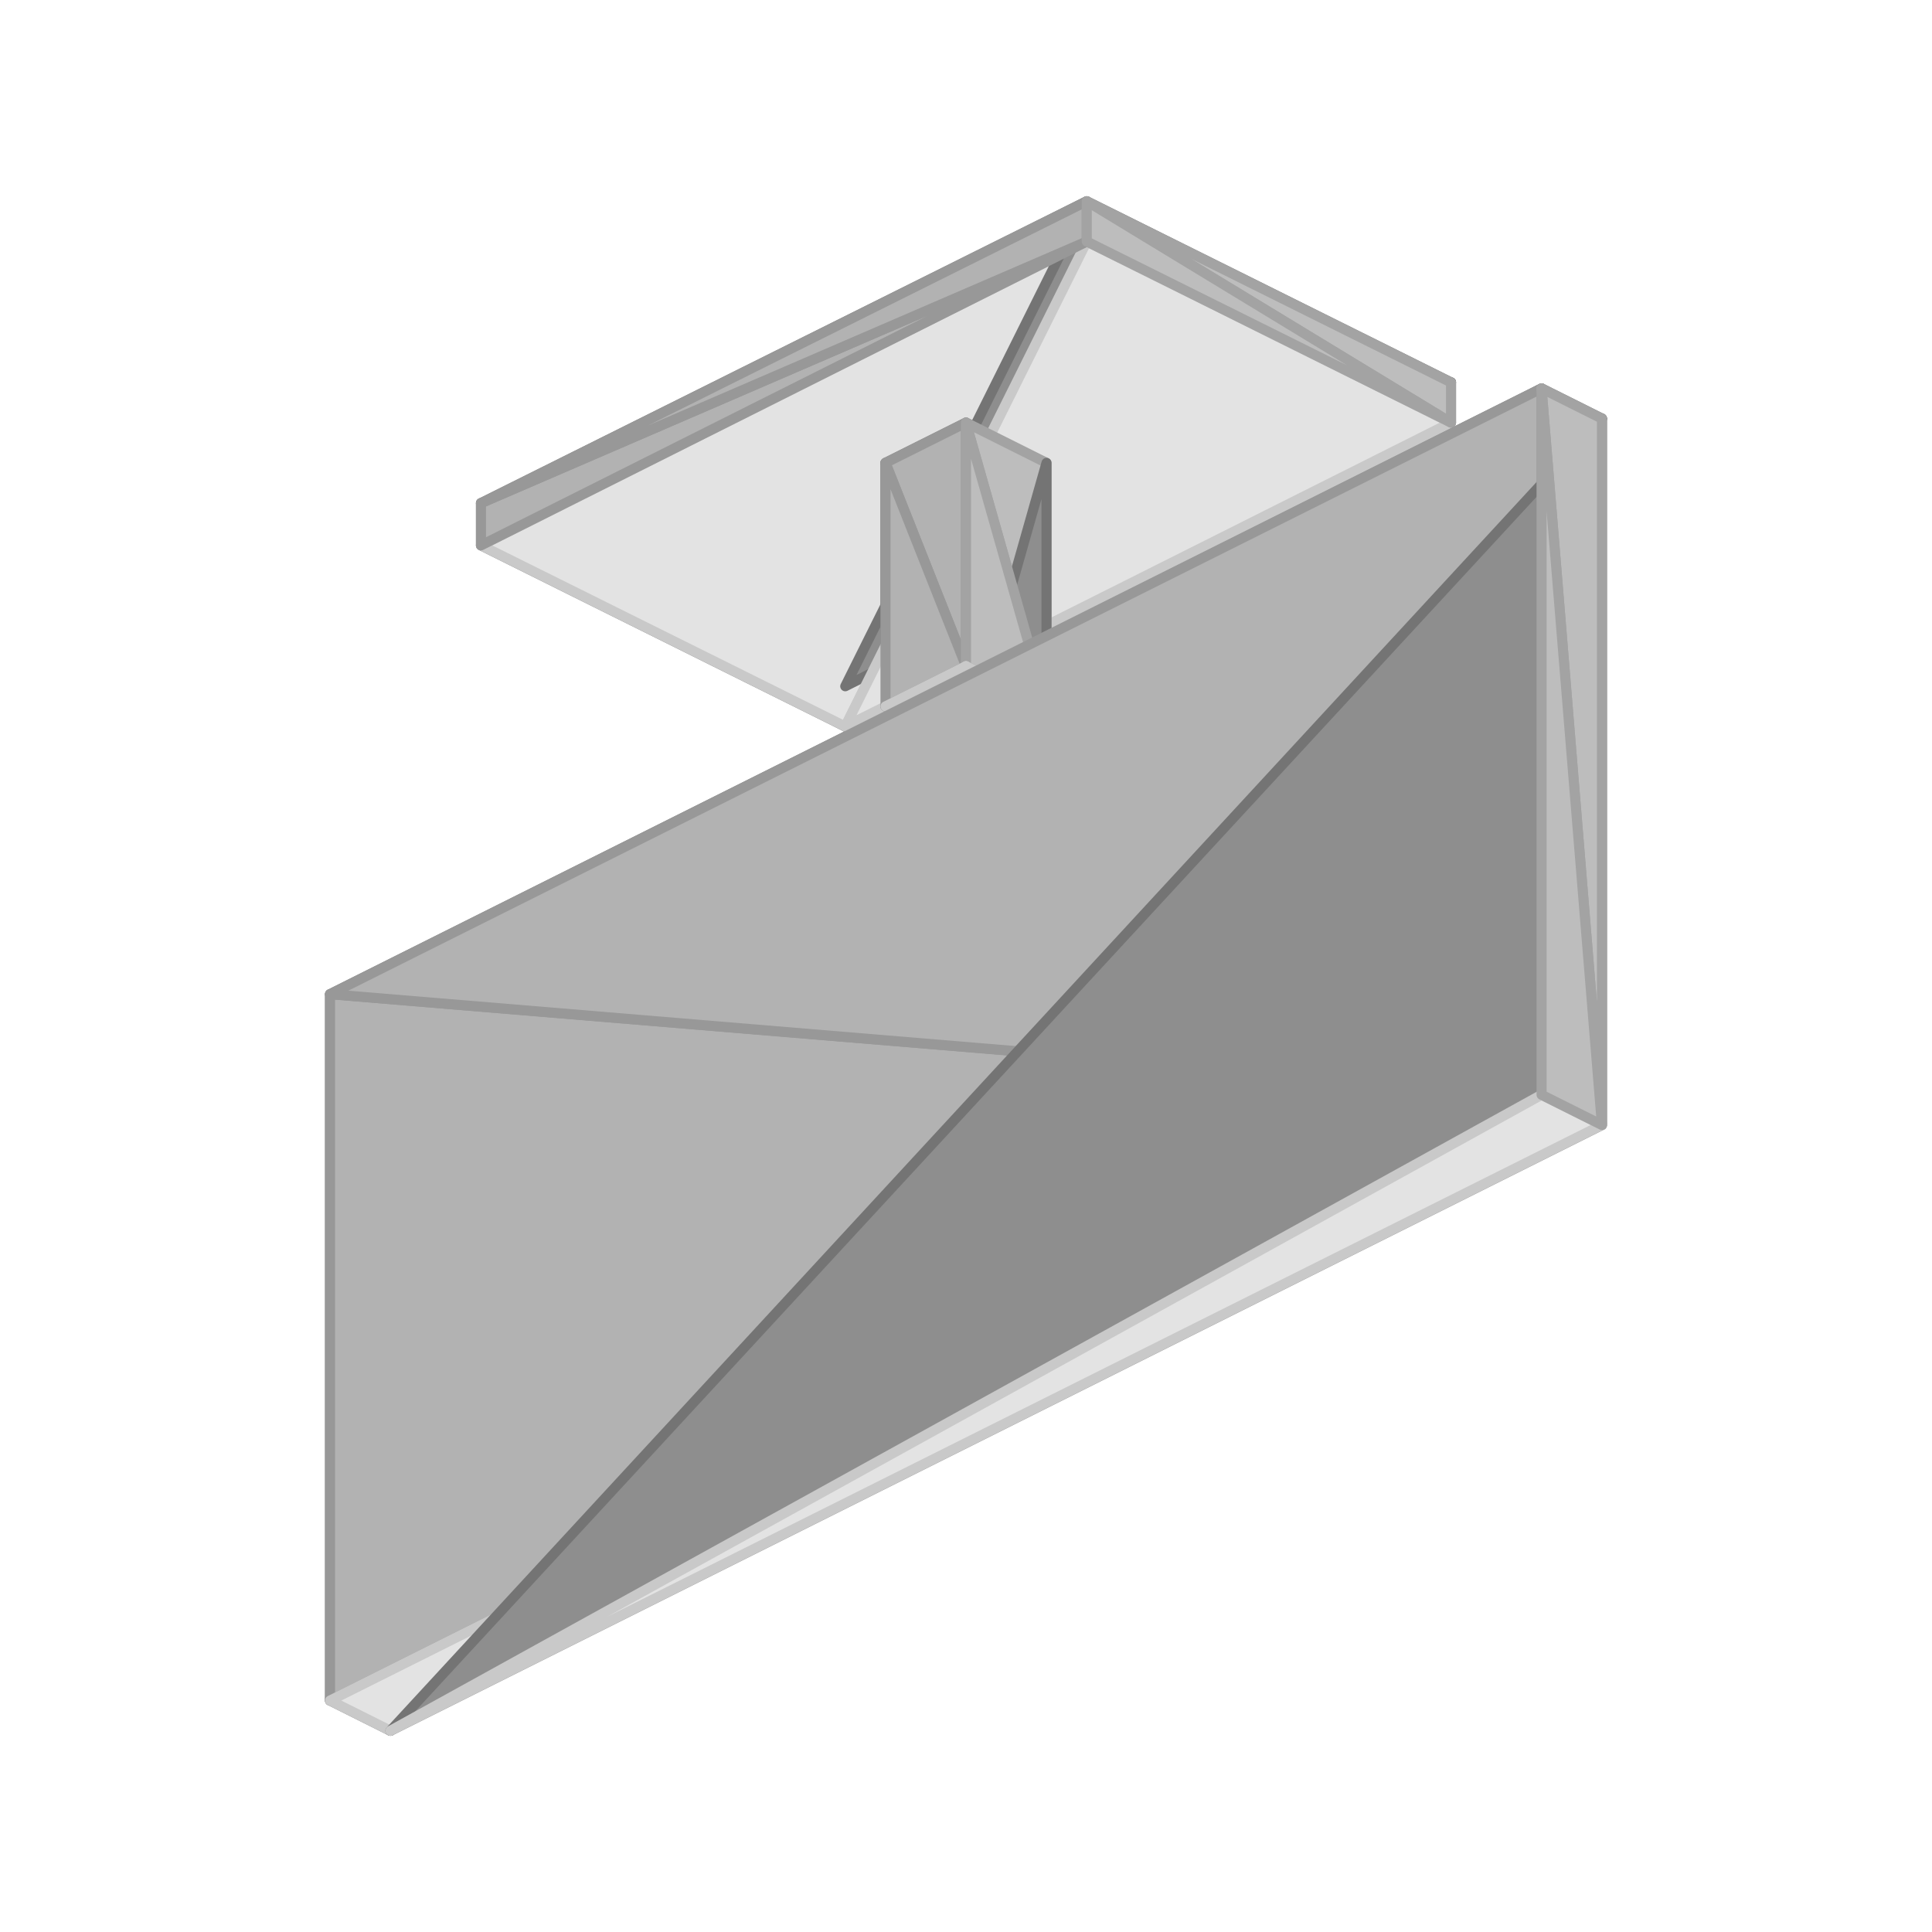
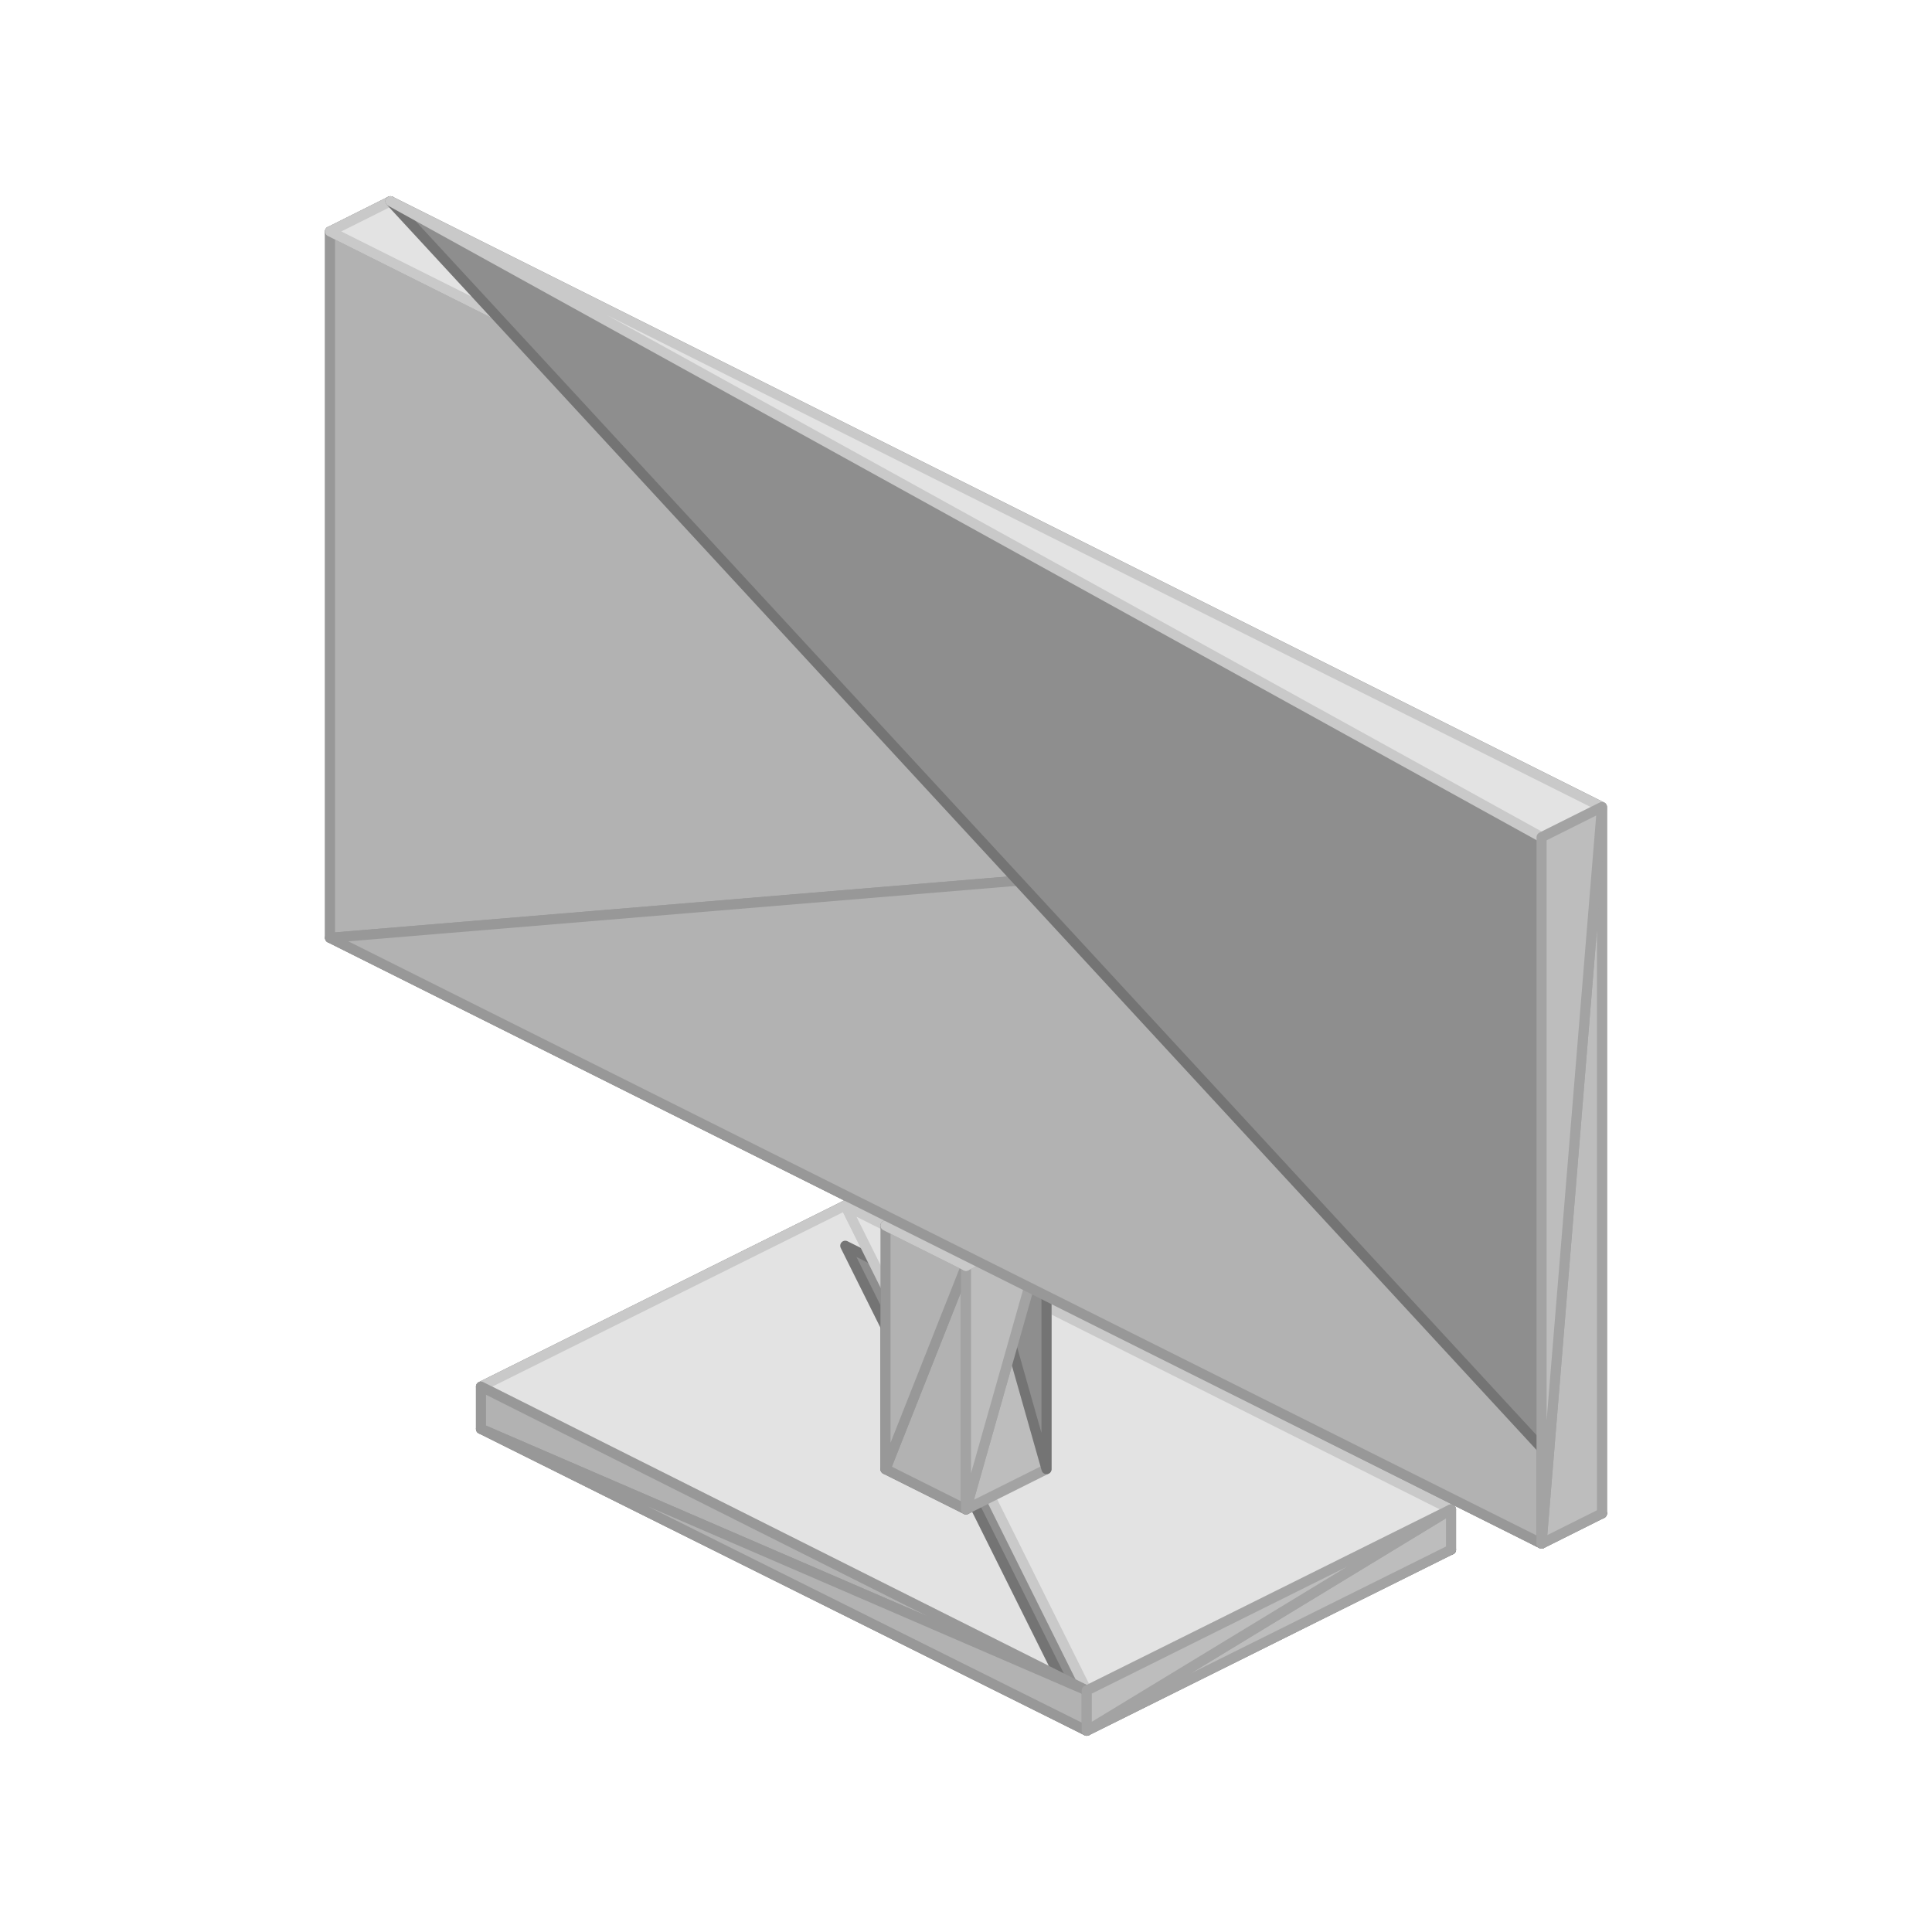
<svg xmlns="http://www.w3.org/2000/svg" viewBox="0 0 96 96">
-   <polygon points="42.0,34.1 23.9,27.1 42.0,36.1" fill="rgb(142,142,142)" stroke="rgb(116,116,116)" stroke-width="0.5" stroke-linejoin="round" />
-   <polygon points="72.1,19.0 42.0,34.1 42.0,36.1" fill="rgb(142,142,142)" stroke="rgb(116,116,116)" stroke-width="0.5" stroke-linejoin="round" />
-   <polygon points="42.0,34.1 23.9,25.0 23.9,27.1" fill="rgb(142,142,142)" stroke="rgb(116,116,116)" stroke-width="0.5" stroke-linejoin="round" />
-   <polygon points="19.4,50.9 16.4,49.4 16.4,84.5" fill="rgb(142,142,142)" stroke="rgb(116,116,116)" stroke-width="0.5" stroke-linejoin="round" />
-   <polygon points="72.1,19.0 42.0,36.1 72.1,21.0" fill="rgb(142,142,142)" stroke="rgb(116,116,116)" stroke-width="0.5" stroke-linejoin="round" />
-   <polygon points="42.0,34.1 54.0,10.0 23.9,25.0" fill="rgb(142,142,142)" stroke="rgb(116,116,116)" stroke-width="0.5" stroke-linejoin="round" />
-   <polygon points="42.0,36.1 23.9,27.1 54.0,12.0" fill="rgb(227,227,227)" stroke="rgb(201,201,201)" stroke-width="0.5" stroke-linejoin="round" />
-   <polygon points="50.5,23.8 48.0,25.0 48.0,27.6" fill="rgb(142,142,142)" stroke="rgb(116,116,116)" stroke-width="0.5" stroke-linejoin="round" />
-   <polygon points="48.0,25.0 52.0,23.0 48.0,21.0" fill="rgb(142,142,142)" stroke="rgb(116,116,116)" stroke-width="0.5" stroke-linejoin="round" />
-   <polygon points="48.0,25.0 48.0,21.0 44.0,23.0" fill="rgb(142,142,142)" stroke="rgb(116,116,116)" stroke-width="0.5" stroke-linejoin="round" />
-   <polygon points="48.0,25.0 45.5,23.8 45.5,26.3" fill="rgb(142,142,142)" stroke="rgb(116,116,116)" stroke-width="0.5" stroke-linejoin="round" />
-   <polygon points="48.0,25.0 45.5,26.3 48.0,27.6" fill="rgb(142,142,142)" stroke="rgb(116,116,116)" stroke-width="0.5" stroke-linejoin="round" />
-   <polygon points="48.0,25.0 50.5,23.8 48.0,22.5" fill="rgb(142,142,142)" stroke="rgb(116,116,116)" stroke-width="0.5" stroke-linejoin="round" />
-   <polygon points="48.0,25.0 48.0,22.5 45.5,23.8" fill="rgb(142,142,142)" stroke="rgb(116,116,116)" stroke-width="0.5" stroke-linejoin="round" />
-   <polygon points="42.0,34.1 72.1,19.0 54.0,10.0" fill="rgb(142,142,142)" stroke="rgb(116,116,116)" stroke-width="0.5" stroke-linejoin="round" />
-   <polygon points="52.0,23.0 48.0,25.0 48.0,37.1" fill="rgb(142,142,142)" stroke="rgb(116,116,116)" stroke-width="0.5" stroke-linejoin="round" />
-   <polygon points="50.5,23.8 48.0,27.6 50.5,26.3" fill="rgb(142,142,142)" stroke="rgb(116,116,116)" stroke-width="0.5" stroke-linejoin="round" />
-   <polygon points="48.0,22.5 50.5,23.8 50.5,26.3" fill="rgb(189,189,189)" stroke="rgb(163,163,163)" stroke-width="0.5" stroke-linejoin="round" />
-   <polygon points="19.4,50.9 76.6,19.3 16.4,49.4" fill="rgb(142,142,142)" stroke="rgb(116,116,116)" stroke-width="0.5" stroke-linejoin="round" />
-   <polygon points="48.0,25.0 44.0,23.0 44.0,35.1" fill="rgb(142,142,142)" stroke="rgb(116,116,116)" stroke-width="0.5" stroke-linejoin="round" />
-   <polygon points="42.0,36.1 54.0,12.0 72.1,21.0" fill="rgb(227,227,227)" stroke="rgb(201,201,201)" stroke-width="0.5" stroke-linejoin="round" />
-   <polygon points="45.5,23.8 48.0,22.5 48.0,25.0" fill="rgb(178,178,178)" stroke="rgb(152,152,152)" stroke-width="0.5" stroke-linejoin="round" />
-   <polygon points="45.5,23.8 48.0,25.0 45.5,26.3" fill="rgb(178,178,178)" stroke="rgb(152,152,152)" stroke-width="0.5" stroke-linejoin="round" />
-   <polygon points="48.0,27.6 45.5,26.3 48.0,25.0" fill="rgb(227,227,227)" stroke="rgb(201,201,201)" stroke-width="0.5" stroke-linejoin="round" />
-   <polygon points="48.0,27.6 48.0,25.0 50.5,26.3" fill="rgb(227,227,227)" stroke="rgb(201,201,201)" stroke-width="0.5" stroke-linejoin="round" />
-   <polygon points="48.0,22.5 50.5,26.3 48.0,25.0" fill="rgb(189,189,189)" stroke="rgb(163,163,163)" stroke-width="0.5" stroke-linejoin="round" />
-   <polygon points="23.9,25.0 54.0,12.0 23.9,27.1" fill="rgb(178,178,178)" stroke="rgb(152,152,152)" stroke-width="0.5" stroke-linejoin="round" />
-   <polygon points="19.4,50.9 16.4,84.5 19.4,86.0" fill="rgb(142,142,142)" stroke="rgb(116,116,116)" stroke-width="0.5" stroke-linejoin="round" />
-   <polygon points="48.0,25.0 44.0,35.1 48.0,37.1" fill="rgb(142,142,142)" stroke="rgb(116,116,116)" stroke-width="0.5" stroke-linejoin="round" />
-   <polygon points="48.0,21.0 52.0,23.0 52.0,35.1" fill="rgb(189,189,189)" stroke="rgb(163,163,163)" stroke-width="0.5" stroke-linejoin="round" />
-   <polygon points="44.0,23.0 48.0,21.0 48.0,33.1" fill="rgb(178,178,178)" stroke="rgb(152,152,152)" stroke-width="0.5" stroke-linejoin="round" />
-   <polygon points="52.0,23.0 48.0,37.1 52.0,35.1" fill="rgb(142,142,142)" stroke="rgb(116,116,116)" stroke-width="0.5" stroke-linejoin="round" />
-   <polygon points="44.0,23.0 48.0,33.1 44.0,35.1" fill="rgb(178,178,178)" stroke="rgb(152,152,152)" stroke-width="0.5" stroke-linejoin="round" />
-   <polygon points="48.0,21.0 52.0,35.1 48.0,33.1" fill="rgb(189,189,189)" stroke="rgb(163,163,163)" stroke-width="0.5" stroke-linejoin="round" />
-   <polygon points="54.0,10.0 72.1,19.0 72.1,21.0" fill="rgb(189,189,189)" stroke="rgb(163,163,163)" stroke-width="0.5" stroke-linejoin="round" />
-   <polygon points="48.0,37.1 44.0,35.1 48.0,33.1" fill="rgb(227,227,227)" stroke="rgb(201,201,201)" stroke-width="0.5" stroke-linejoin="round" />
-   <polygon points="48.0,37.1 48.0,33.1 52.0,35.1" fill="rgb(227,227,227)" stroke="rgb(201,201,201)" stroke-width="0.5" stroke-linejoin="round" />
-   <polygon points="79.6,20.8 19.4,50.9 19.4,86.0" fill="rgb(142,142,142)" stroke="rgb(116,116,116)" stroke-width="0.5" stroke-linejoin="round" />
-   <polygon points="23.9,25.0 54.0,10.0 54.0,12.0" fill="rgb(178,178,178)" stroke="rgb(152,152,152)" stroke-width="0.5" stroke-linejoin="round" />
-   <polygon points="54.0,10.0 72.1,21.0 54.0,12.0" fill="rgb(189,189,189)" stroke="rgb(163,163,163)" stroke-width="0.5" stroke-linejoin="round" />
-   <polygon points="19.4,50.9 79.6,20.8 76.6,19.3" fill="rgb(142,142,142)" stroke="rgb(116,116,116)" stroke-width="0.5" stroke-linejoin="round" />
-   <polygon points="16.4,49.4 76.6,54.4 16.4,84.5" fill="rgb(178,178,178)" stroke="rgb(152,152,152)" stroke-width="0.5" stroke-linejoin="round" />
-   <polygon points="16.4,49.4 76.6,19.3 76.6,54.4" fill="rgb(178,178,178)" stroke="rgb(152,152,152)" stroke-width="0.5" stroke-linejoin="round" />
-   <polygon points="19.4,86.0 16.4,84.5 76.6,54.4" fill="rgb(227,227,227)" stroke="rgb(201,201,201)" stroke-width="0.5" stroke-linejoin="round" />
-   <polygon points="79.6,20.8 19.4,86.0 79.6,55.9" fill="rgb(142,142,142)" stroke="rgb(116,116,116)" stroke-width="0.5" stroke-linejoin="round" />
-   <polygon points="76.6,19.3 79.6,20.8 79.6,55.9" fill="rgb(189,189,189)" stroke="rgb(163,163,163)" stroke-width="0.5" stroke-linejoin="round" />
-   <polygon points="19.4,86.0 76.6,54.4 79.6,55.9" fill="rgb(227,227,227)" stroke="rgb(201,201,201)" stroke-width="0.5" stroke-linejoin="round" />
-   <polygon points="76.6,19.3 79.6,55.9 76.6,54.4" fill="rgb(189,189,189)" stroke="rgb(163,163,163)" stroke-width="0.5" stroke-linejoin="round" />
+   <polygon points="42.0,61.9 23.9,68.9 42.0,59.9" fill="rgb(142,142,142)" stroke="rgb(116,116,116)" stroke-width="0.5" stroke-linejoin="round" />
+   <polygon points="72.1,77.0 42.0,61.9 42.0,59.9" fill="rgb(142,142,142)" stroke="rgb(116,116,116)" stroke-width="0.5" stroke-linejoin="round" />
+   <polygon points="42.0,61.9 23.9,71.0 23.9,68.9" fill="rgb(142,142,142)" stroke="rgb(116,116,116)" stroke-width="0.5" stroke-linejoin="round" />
+   <polygon points="19.4,45.1 16.4,46.6 16.4,11.5" fill="rgb(142,142,142)" stroke="rgb(116,116,116)" stroke-width="0.5" stroke-linejoin="round" />
+   <polygon points="72.1,77.0 42.0,59.9 72.1,75.0" fill="rgb(142,142,142)" stroke="rgb(116,116,116)" stroke-width="0.5" stroke-linejoin="round" />
+   <polygon points="42.0,61.9 54.0,86.0 23.9,71.0" fill="rgb(142,142,142)" stroke="rgb(116,116,116)" stroke-width="0.5" stroke-linejoin="round" />
+   <polygon points="42.0,59.9 23.9,68.9 54.0,84.0" fill="rgb(227,227,227)" stroke="rgb(201,201,201)" stroke-width="0.5" stroke-linejoin="round" />
+   <polygon points="50.5,72.2 48.0,71.0 48.0,68.4" fill="rgb(142,142,142)" stroke="rgb(116,116,116)" stroke-width="0.5" stroke-linejoin="round" />
+   <polygon points="48.0,71.0 52.0,73.0 48.0,75.0" fill="rgb(142,142,142)" stroke="rgb(116,116,116)" stroke-width="0.5" stroke-linejoin="round" />
+   <polygon points="48.0,71.0 48.0,75.0 44.0,73.0" fill="rgb(142,142,142)" stroke="rgb(116,116,116)" stroke-width="0.5" stroke-linejoin="round" />
+   <polygon points="48.0,71.0 45.5,72.2 45.5,69.7" fill="rgb(142,142,142)" stroke="rgb(116,116,116)" stroke-width="0.5" stroke-linejoin="round" />
+   <polygon points="48.0,71.0 45.5,69.7 48.0,68.4" fill="rgb(142,142,142)" stroke="rgb(116,116,116)" stroke-width="0.5" stroke-linejoin="round" />
+   <polygon points="48.0,71.0 50.5,72.2 48.0,73.5" fill="rgb(142,142,142)" stroke="rgb(116,116,116)" stroke-width="0.5" stroke-linejoin="round" />
+   <polygon points="48.0,71.0 48.0,73.5 45.5,72.2" fill="rgb(142,142,142)" stroke="rgb(116,116,116)" stroke-width="0.5" stroke-linejoin="round" />
+   <polygon points="42.0,61.9 72.1,77.0 54.0,86.0" fill="rgb(142,142,142)" stroke="rgb(116,116,116)" stroke-width="0.5" stroke-linejoin="round" />
+   <polygon points="52.0,73.0 48.0,71.0 48.0,58.9" fill="rgb(142,142,142)" stroke="rgb(116,116,116)" stroke-width="0.5" stroke-linejoin="round" />
+   <polygon points="50.5,72.2 48.0,68.4 50.5,69.7" fill="rgb(142,142,142)" stroke="rgb(116,116,116)" stroke-width="0.5" stroke-linejoin="round" />
+   <polygon points="48.0,73.5 50.5,72.2 50.5,69.7" fill="rgb(189,189,189)" stroke="rgb(163,163,163)" stroke-width="0.5" stroke-linejoin="round" />
+   <polygon points="19.4,45.1 76.6,76.7 16.4,46.6" fill="rgb(142,142,142)" stroke="rgb(116,116,116)" stroke-width="0.5" stroke-linejoin="round" />
+   <polygon points="48.0,71.0 44.0,73.0 44.0,60.9" fill="rgb(142,142,142)" stroke="rgb(116,116,116)" stroke-width="0.5" stroke-linejoin="round" />
+   <polygon points="42.0,59.9 54.0,84.0 72.1,75.0" fill="rgb(227,227,227)" stroke="rgb(201,201,201)" stroke-width="0.5" stroke-linejoin="round" />
+   <polygon points="45.5,72.2 48.0,73.5 48.0,71.0" fill="rgb(178,178,178)" stroke="rgb(152,152,152)" stroke-width="0.5" stroke-linejoin="round" />
+   <polygon points="45.5,72.2 48.0,71.0 45.5,69.7" fill="rgb(178,178,178)" stroke="rgb(152,152,152)" stroke-width="0.5" stroke-linejoin="round" />
+   <polygon points="48.0,68.4 45.5,69.7 48.0,71.0" fill="rgb(227,227,227)" stroke="rgb(201,201,201)" stroke-width="0.5" stroke-linejoin="round" />
+   <polygon points="48.0,68.4 48.0,71.0 50.5,69.7" fill="rgb(227,227,227)" stroke="rgb(201,201,201)" stroke-width="0.5" stroke-linejoin="round" />
+   <polygon points="48.0,73.5 50.5,69.7 48.0,71.0" fill="rgb(189,189,189)" stroke="rgb(163,163,163)" stroke-width="0.5" stroke-linejoin="round" />
+   <polygon points="23.9,71.0 54.0,84.0 23.9,68.9" fill="rgb(178,178,178)" stroke="rgb(152,152,152)" stroke-width="0.5" stroke-linejoin="round" />
+   <polygon points="19.4,45.1 16.4,11.5 19.4,10.0" fill="rgb(142,142,142)" stroke="rgb(116,116,116)" stroke-width="0.5" stroke-linejoin="round" />
+   <polygon points="48.0,71.0 44.0,60.9 48.0,58.9" fill="rgb(142,142,142)" stroke="rgb(116,116,116)" stroke-width="0.5" stroke-linejoin="round" />
+   <polygon points="48.0,75.0 52.0,73.0 52.0,60.9" fill="rgb(189,189,189)" stroke="rgb(163,163,163)" stroke-width="0.5" stroke-linejoin="round" />
+   <polygon points="44.0,73.0 48.0,75.0 48.0,62.9" fill="rgb(178,178,178)" stroke="rgb(152,152,152)" stroke-width="0.5" stroke-linejoin="round" />
+   <polygon points="52.0,73.0 48.0,58.9 52.0,60.9" fill="rgb(142,142,142)" stroke="rgb(116,116,116)" stroke-width="0.5" stroke-linejoin="round" />
+   <polygon points="44.0,73.0 48.0,62.9 44.0,60.9" fill="rgb(178,178,178)" stroke="rgb(152,152,152)" stroke-width="0.5" stroke-linejoin="round" />
+   <polygon points="48.0,75.0 52.0,60.9 48.0,62.9" fill="rgb(189,189,189)" stroke="rgb(163,163,163)" stroke-width="0.5" stroke-linejoin="round" />
+   <polygon points="54.0,86.0 72.1,77.0 72.1,75.0" fill="rgb(189,189,189)" stroke="rgb(163,163,163)" stroke-width="0.5" stroke-linejoin="round" />
+   <polygon points="48.0,58.9 44.0,60.9 48.0,62.9" fill="rgb(227,227,227)" stroke="rgb(201,201,201)" stroke-width="0.5" stroke-linejoin="round" />
+   <polygon points="48.0,58.9 48.0,62.9 52.0,60.9" fill="rgb(227,227,227)" stroke="rgb(201,201,201)" stroke-width="0.5" stroke-linejoin="round" />
+   <polygon points="79.6,75.2 19.4,45.1 19.4,10.0" fill="rgb(142,142,142)" stroke="rgb(116,116,116)" stroke-width="0.5" stroke-linejoin="round" />
+   <polygon points="23.9,71.0 54.0,86.0 54.0,84.0" fill="rgb(178,178,178)" stroke="rgb(152,152,152)" stroke-width="0.5" stroke-linejoin="round" />
+   <polygon points="54.0,86.0 72.1,75.0 54.0,84.0" fill="rgb(189,189,189)" stroke="rgb(163,163,163)" stroke-width="0.5" stroke-linejoin="round" />
+   <polygon points="19.4,45.1 79.6,75.2 76.6,76.7" fill="rgb(142,142,142)" stroke="rgb(116,116,116)" stroke-width="0.5" stroke-linejoin="round" />
+   <polygon points="16.4,46.6 76.6,41.6 16.4,11.5" fill="rgb(178,178,178)" stroke="rgb(152,152,152)" stroke-width="0.5" stroke-linejoin="round" />
+   <polygon points="16.4,46.6 76.6,76.7 76.6,41.6" fill="rgb(178,178,178)" stroke="rgb(152,152,152)" stroke-width="0.5" stroke-linejoin="round" />
+   <polygon points="19.4,10.0 16.4,11.5 76.6,41.6" fill="rgb(227,227,227)" stroke="rgb(201,201,201)" stroke-width="0.5" stroke-linejoin="round" />
+   <polygon points="79.6,75.2 19.4,10.0 79.6,40.1" fill="rgb(142,142,142)" stroke="rgb(116,116,116)" stroke-width="0.5" stroke-linejoin="round" />
+   <polygon points="76.6,76.7 79.6,75.2 79.6,40.1" fill="rgb(189,189,189)" stroke="rgb(163,163,163)" stroke-width="0.5" stroke-linejoin="round" />
+   <polygon points="19.4,10.0 76.6,41.6 79.6,40.1" fill="rgb(227,227,227)" stroke="rgb(201,201,201)" stroke-width="0.5" stroke-linejoin="round" />
+   <polygon points="76.6,76.7 79.6,40.1 76.6,41.6" fill="rgb(189,189,189)" stroke="rgb(163,163,163)" stroke-width="0.5" stroke-linejoin="round" />
</svg>
